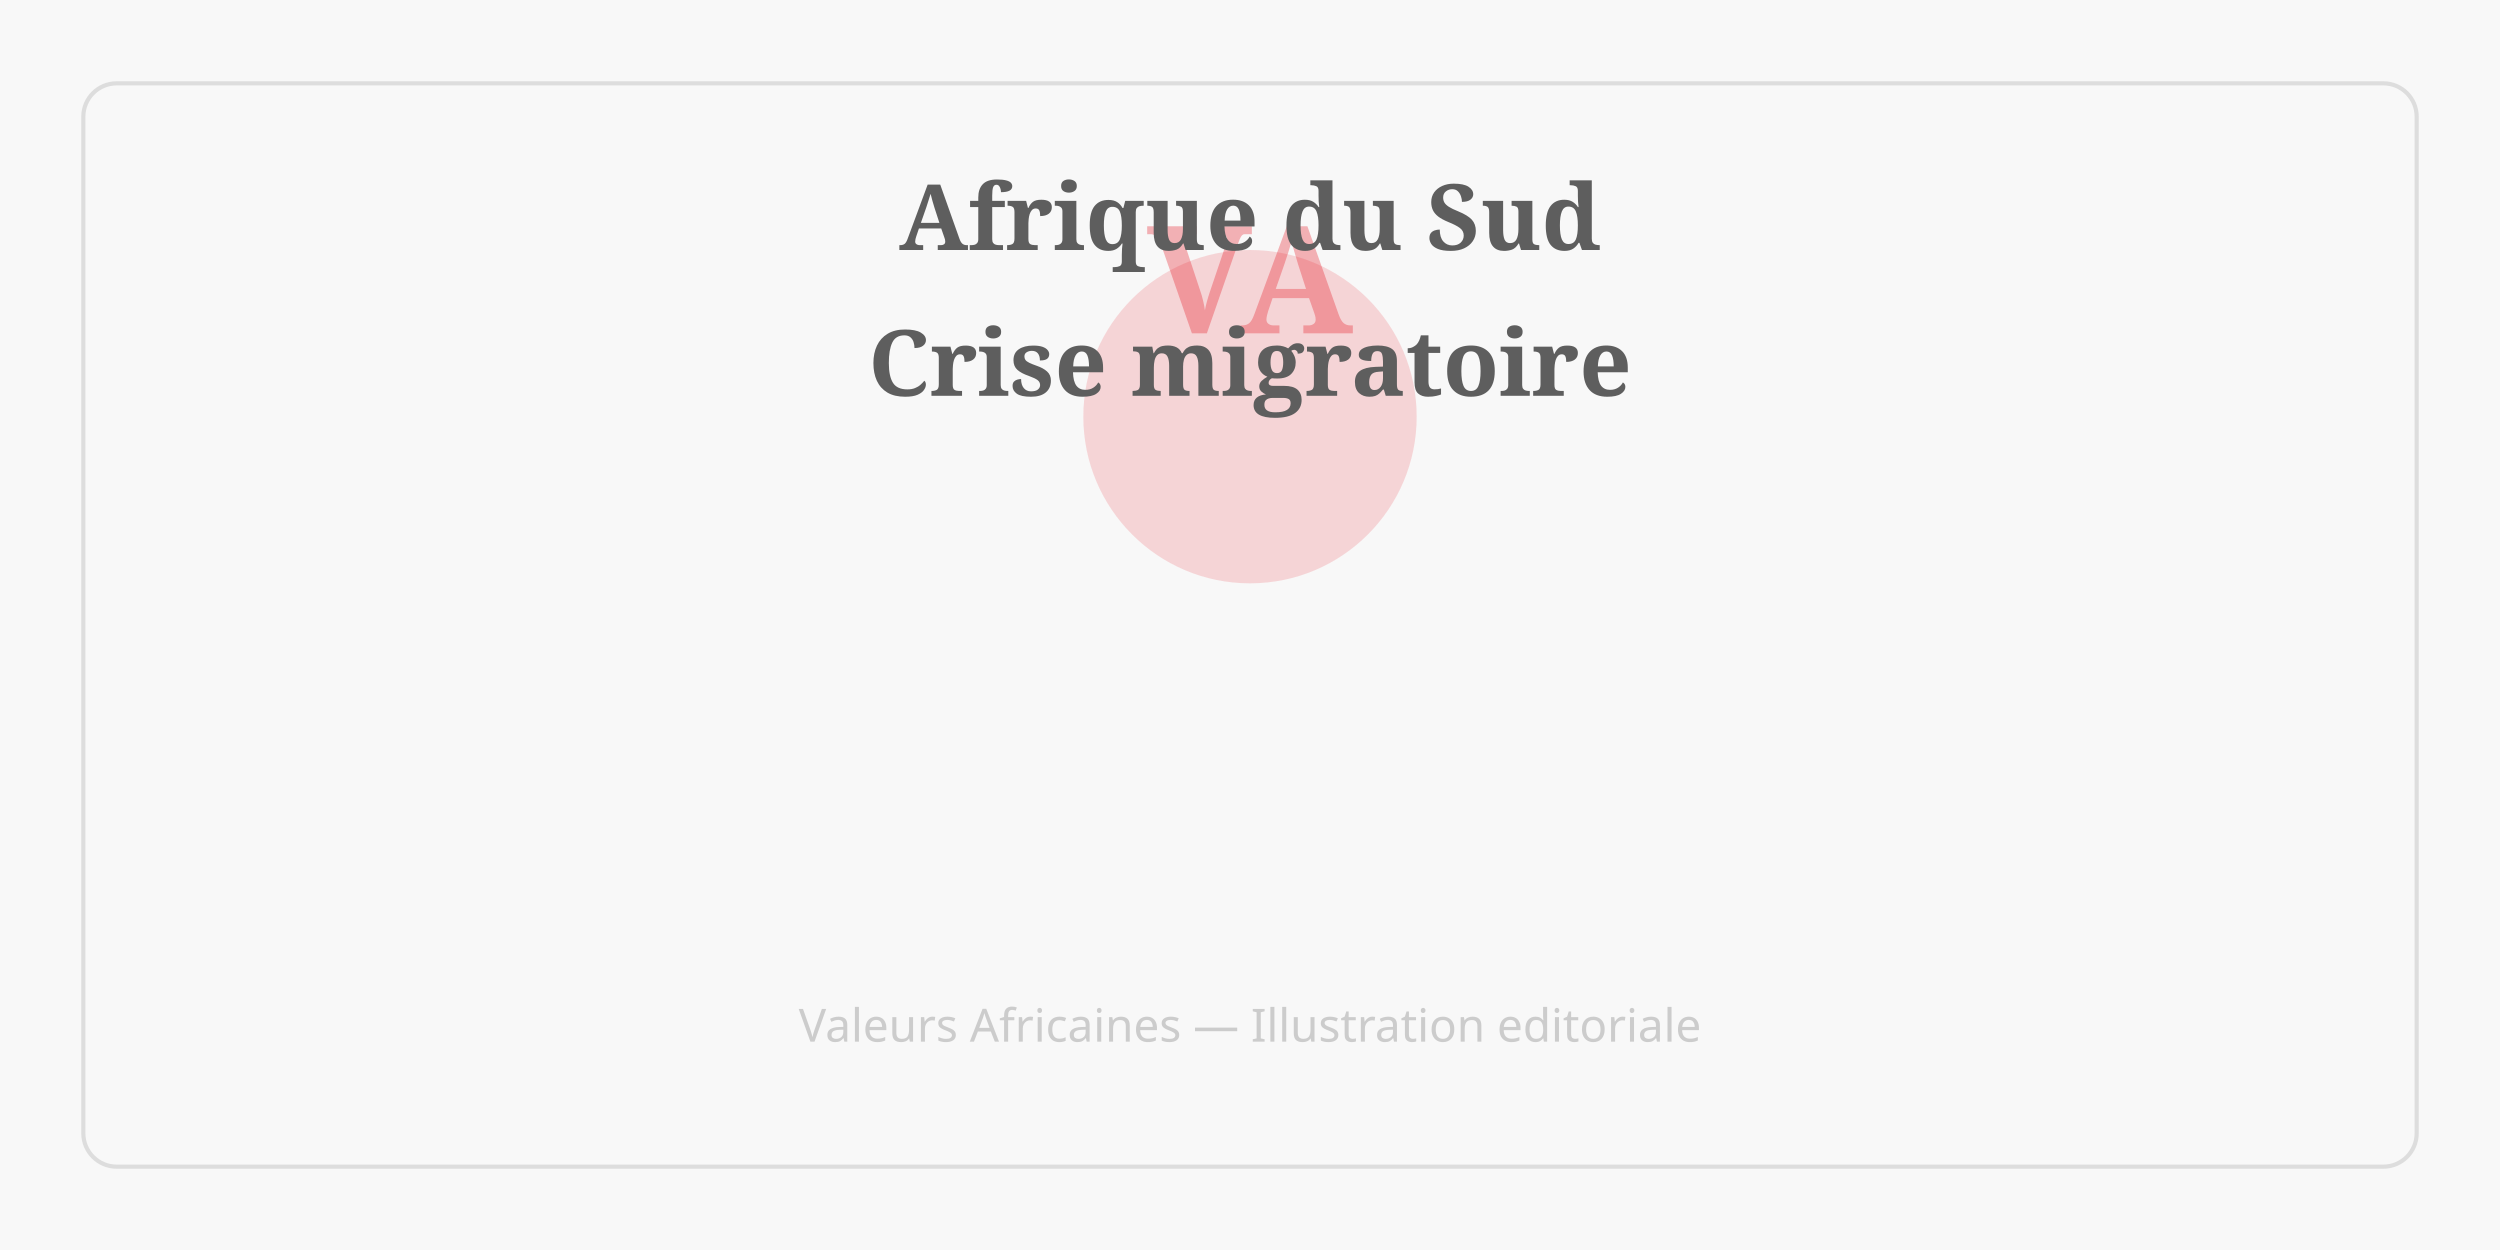
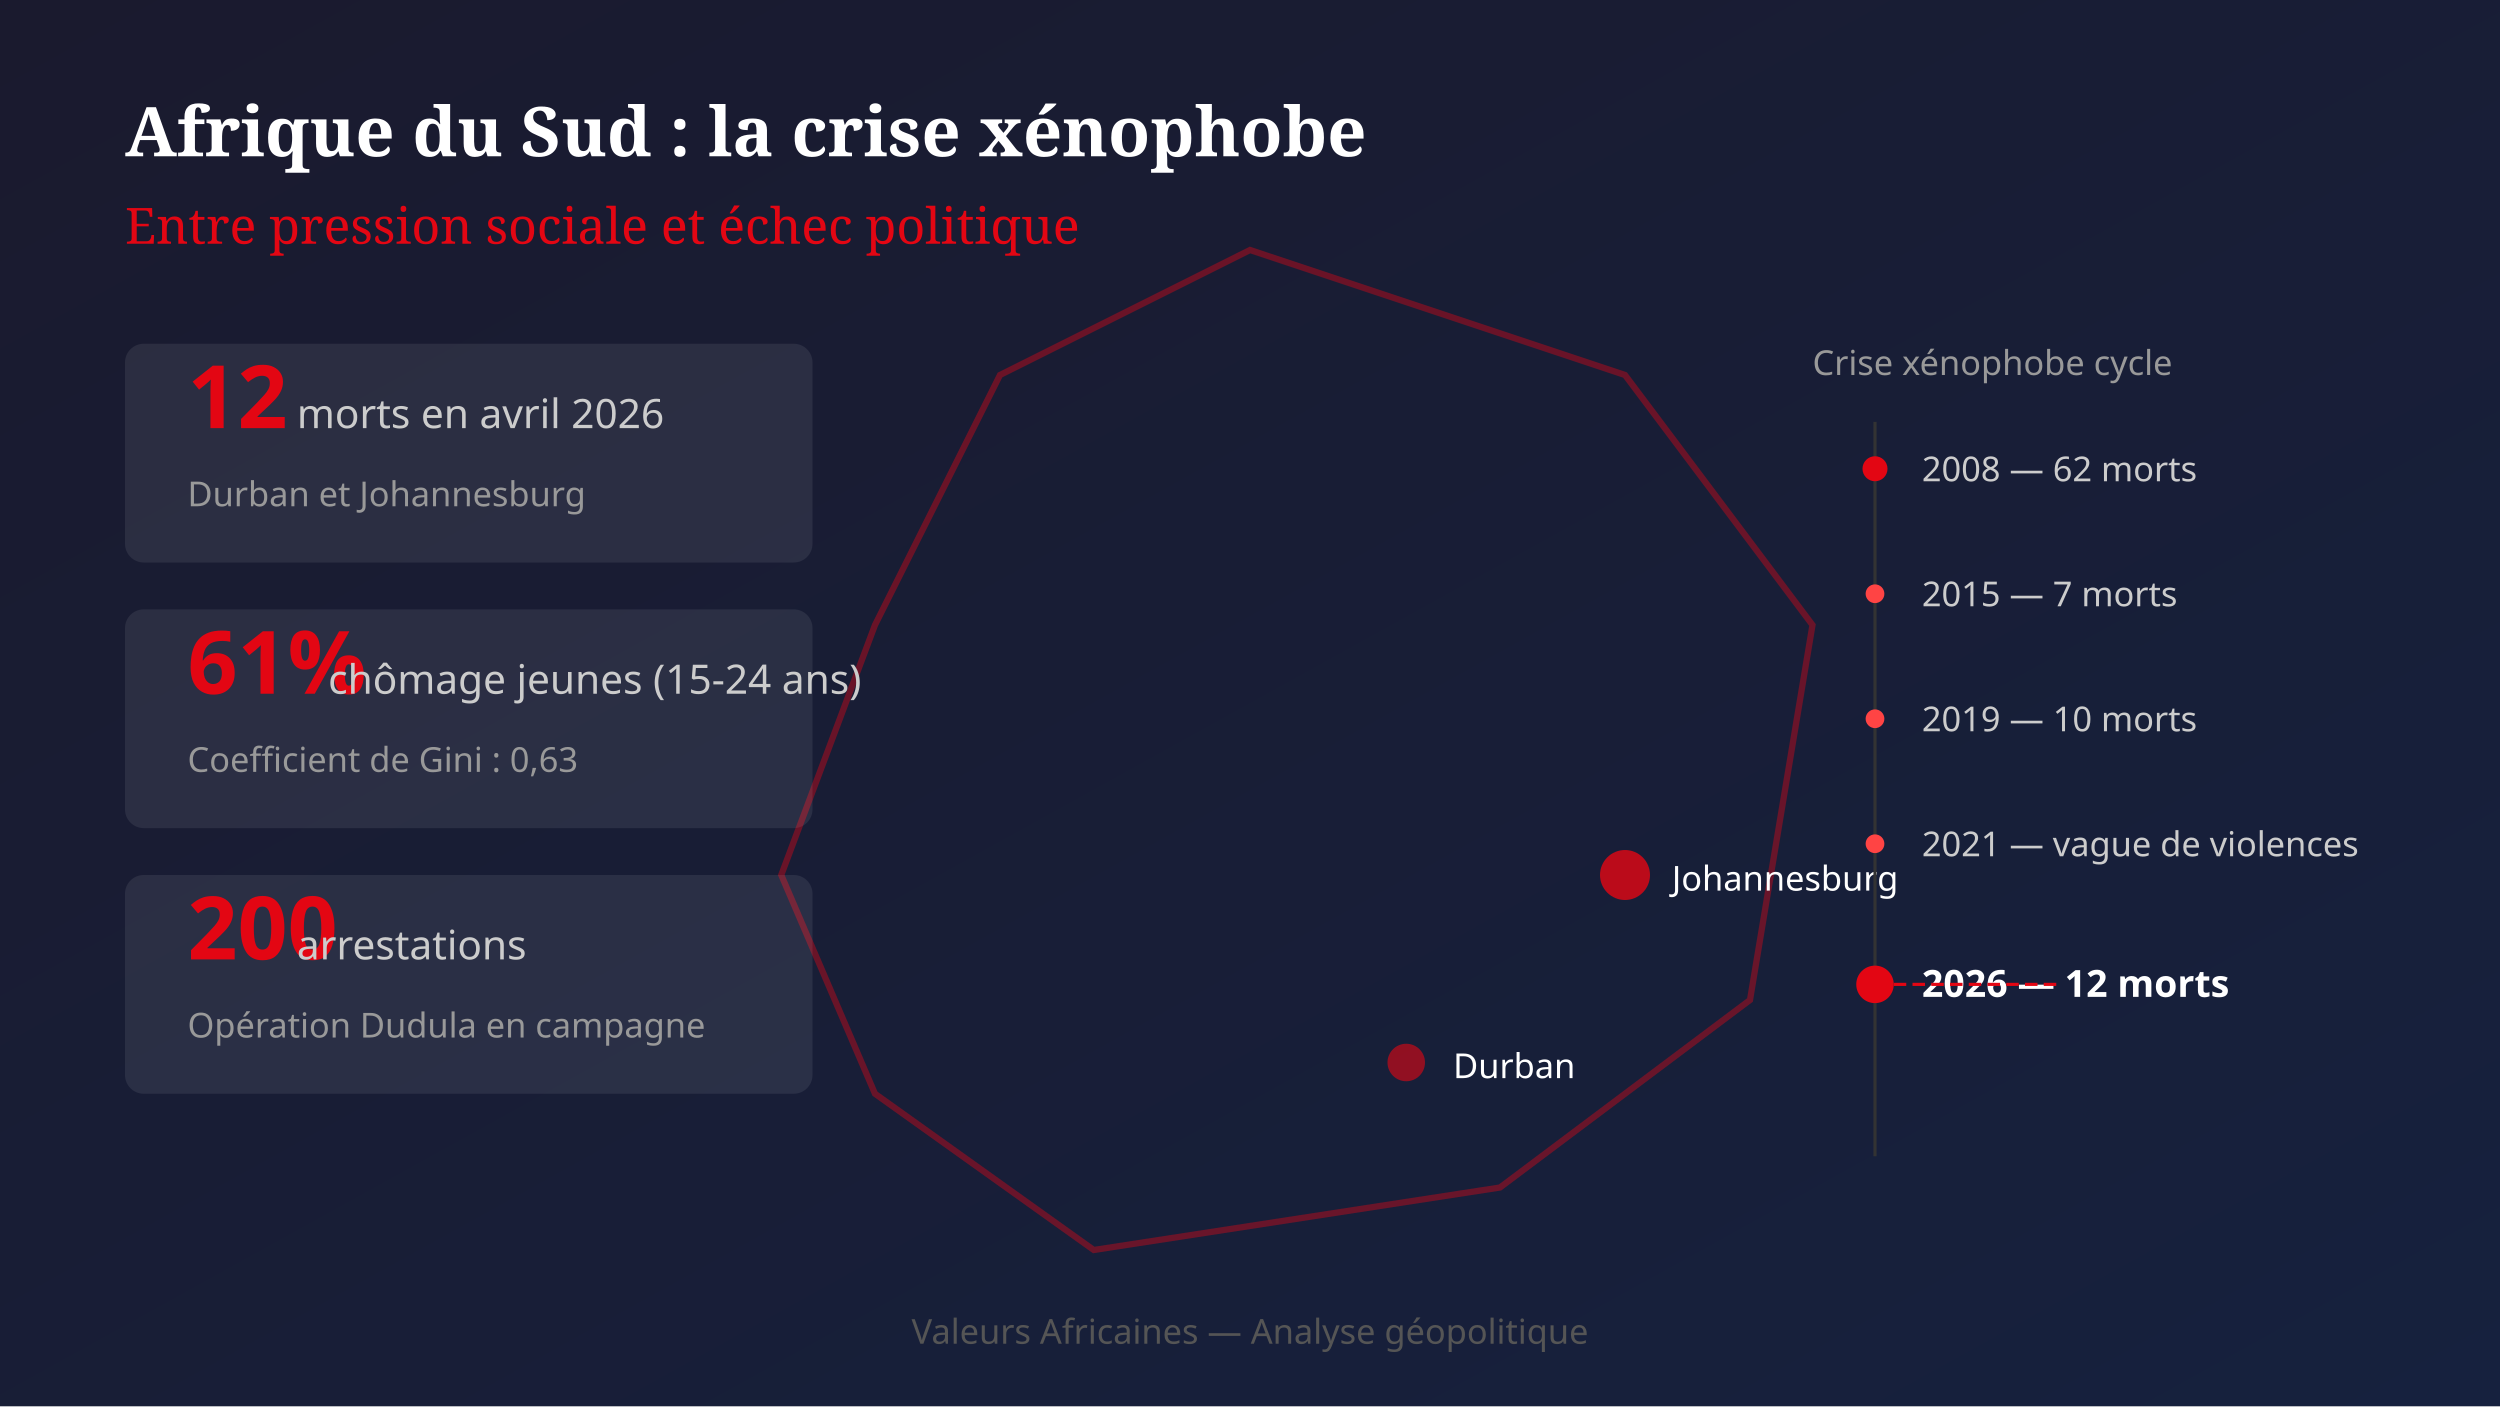
- <svg xmlns="http://www.w3.org/2000/svg" width="600" height="300">
-   <rect width="100%" height="100%" fill="#f8f8f8" />
-   <rect x="20" y="20" width="560" height="260" rx="8" fill="none" stroke="#dddddd" stroke-width="1" />
-   <circle cx="300" cy="100" r="40" fill="#e30613" opacity="0.15" />
-   <text x="300" y="80" text-anchor="middle" font-family="Georgia,serif" font-size="36" fill="#e30613" opacity="0.3" font-weight="bold">VA</text>
-   <text x="300" y="60" text-anchor="middle" font-family="Georgia,serif" font-size="22" fill="#5e5e5e" font-weight="bold">Afrique du Sud</text>
-   <text x="300" y="95" text-anchor="middle" font-family="Georgia,serif" font-size="22" fill="#5e5e5e" font-weight="bold">Crise migratoire</text>
-   <text x="300" y="250" text-anchor="middle" font-family="sans-serif" font-size="11" fill="#cccccc">Valeurs Africaines — Illustration editoriale</text>
+ <svg xmlns="http://www.w3.org/2000/svg" width="800" height="450">
+   <defs>
+     <linearGradient id="bg" x1="0%" y1="0%" x2="100%" y2="100%">
+       <stop offset="0%" stop-color="#1a1a2e" />
+       <stop offset="100%" stop-color="#16213e" />
+     </linearGradient>
+     <linearGradient id="red" x1="0%" y1="0%" x2="100%" y2="0%">
+       <stop offset="0%" stop-color="#e30613" />
+       <stop offset="100%" stop-color="#ff4444" />
+     </linearGradient>
+   </defs>
+   <rect width="800" height="450" fill="url(#bg)" />
+   <path d="M400,80 L520,120 L580,200 L560,320 L480,380 L350,400 L280,350 L250,280 L280,200 L320,120 Z" fill="none" stroke="#e30613" stroke-width="2" opacity="0.4" />
+   <circle cx="520" cy="280" r="8" fill="#e30613" opacity="0.8" />
+   <text x="535" y="285" fill="#ffffff" font-family="sans-serif" font-size="11">Johannesburg</text>
+   <circle cx="450" cy="340" r="6" fill="#e30613" opacity="0.6" />
+   <text x="465" y="345" fill="#ffffff" font-family="sans-serif" font-size="11">Durban</text>
+   <text x="40" y="50" fill="#ffffff" font-family="Georgia,serif" font-size="22" font-weight="bold">
+     Afrique du Sud : la crise xénophobe
+   </text>
+   <text x="40" y="78" fill="#e30613" font-family="Georgia,serif" font-size="16">
+     Entre pression sociale et échec politique
+   </text>
+   <rect x="40" y="110" width="220" height="70" rx="6" fill="#ffffff" opacity="0.08" />
+   <text x="60" y="137" fill="#e30613" font-family="sans-serif" font-size="28" font-weight="bold">12</text>
+   <text x="95" y="137" fill="#cccccc" font-family="sans-serif" font-size="13">morts en avril 2026</text>
+   <text x="60" y="162" fill="#999999" font-family="sans-serif" font-size="11">Durban et Johannesburg</text>
+   <rect x="40" y="195" width="220" height="70" rx="6" fill="#ffffff" opacity="0.08" />
+   <text x="60" y="222" fill="#e30613" font-family="sans-serif" font-size="28" font-weight="bold">61%</text>
+   <text x="105" y="222" fill="#cccccc" font-family="sans-serif" font-size="13">chômage jeunes (15-24 ans)</text>
+   <text x="60" y="247" fill="#999999" font-family="sans-serif" font-size="11">Coefficient de Gini : 0,63</text>
+   <rect x="40" y="280" width="220" height="70" rx="6" fill="#ffffff" opacity="0.08" />
+   <text x="60" y="307" fill="#e30613" font-family="sans-serif" font-size="28" font-weight="bold">200</text>
+   <text x="95" y="307" fill="#cccccc" font-family="sans-serif" font-size="13">arrestations</text>
+   <text x="60" y="332" fill="#999999" font-family="sans-serif" font-size="11">Opération Dudula en campagne</text>
+   <text x="580" y="120" fill="#999999" font-family="sans-serif" font-size="11">Crise xénophobe cycle</text>
+   <line x1="600" y1="135" x2="600" y2="370" stroke="#333333" stroke-width="1" />
+   <circle cx="600" cy="150" r="4" fill="#e30613" />
+   <text x="615" y="154" fill="#cccccc" font-family="sans-serif" font-size="11">2008 — 62 morts</text>
+   <circle cx="600" cy="190" r="3" fill="#ff4444" />
+   <text x="615" y="194" fill="#cccccc" font-family="sans-serif" font-size="11">2015 — 7 morts</text>
+   <circle cx="600" cy="230" r="3" fill="#ff4444" />
+   <text x="615" y="234" fill="#cccccc" font-family="sans-serif" font-size="11">2019 — 10 morts</text>
+   <circle cx="600" cy="270" r="3" fill="#ff4444" />
+   <text x="615" y="274" fill="#cccccc" font-family="sans-serif" font-size="11">2021 — vague de violences</text>
+   <circle cx="600" cy="315" r="6" fill="#e30613" />
+   <text x="615" y="319" fill="#ffffff" font-family="sans-serif" font-size="12" font-weight="bold">2026 — 12 morts</text>
+   <line x1="600" y1="315" x2="660" y2="315" stroke="#e30613" stroke-width="1" stroke-dasharray="4,2" />
+   <text x="400" y="430" text-anchor="middle" fill="#555555" font-family="sans-serif" font-size="11">Valeurs Africaines — Analyse géopolitique</text>
</svg>
